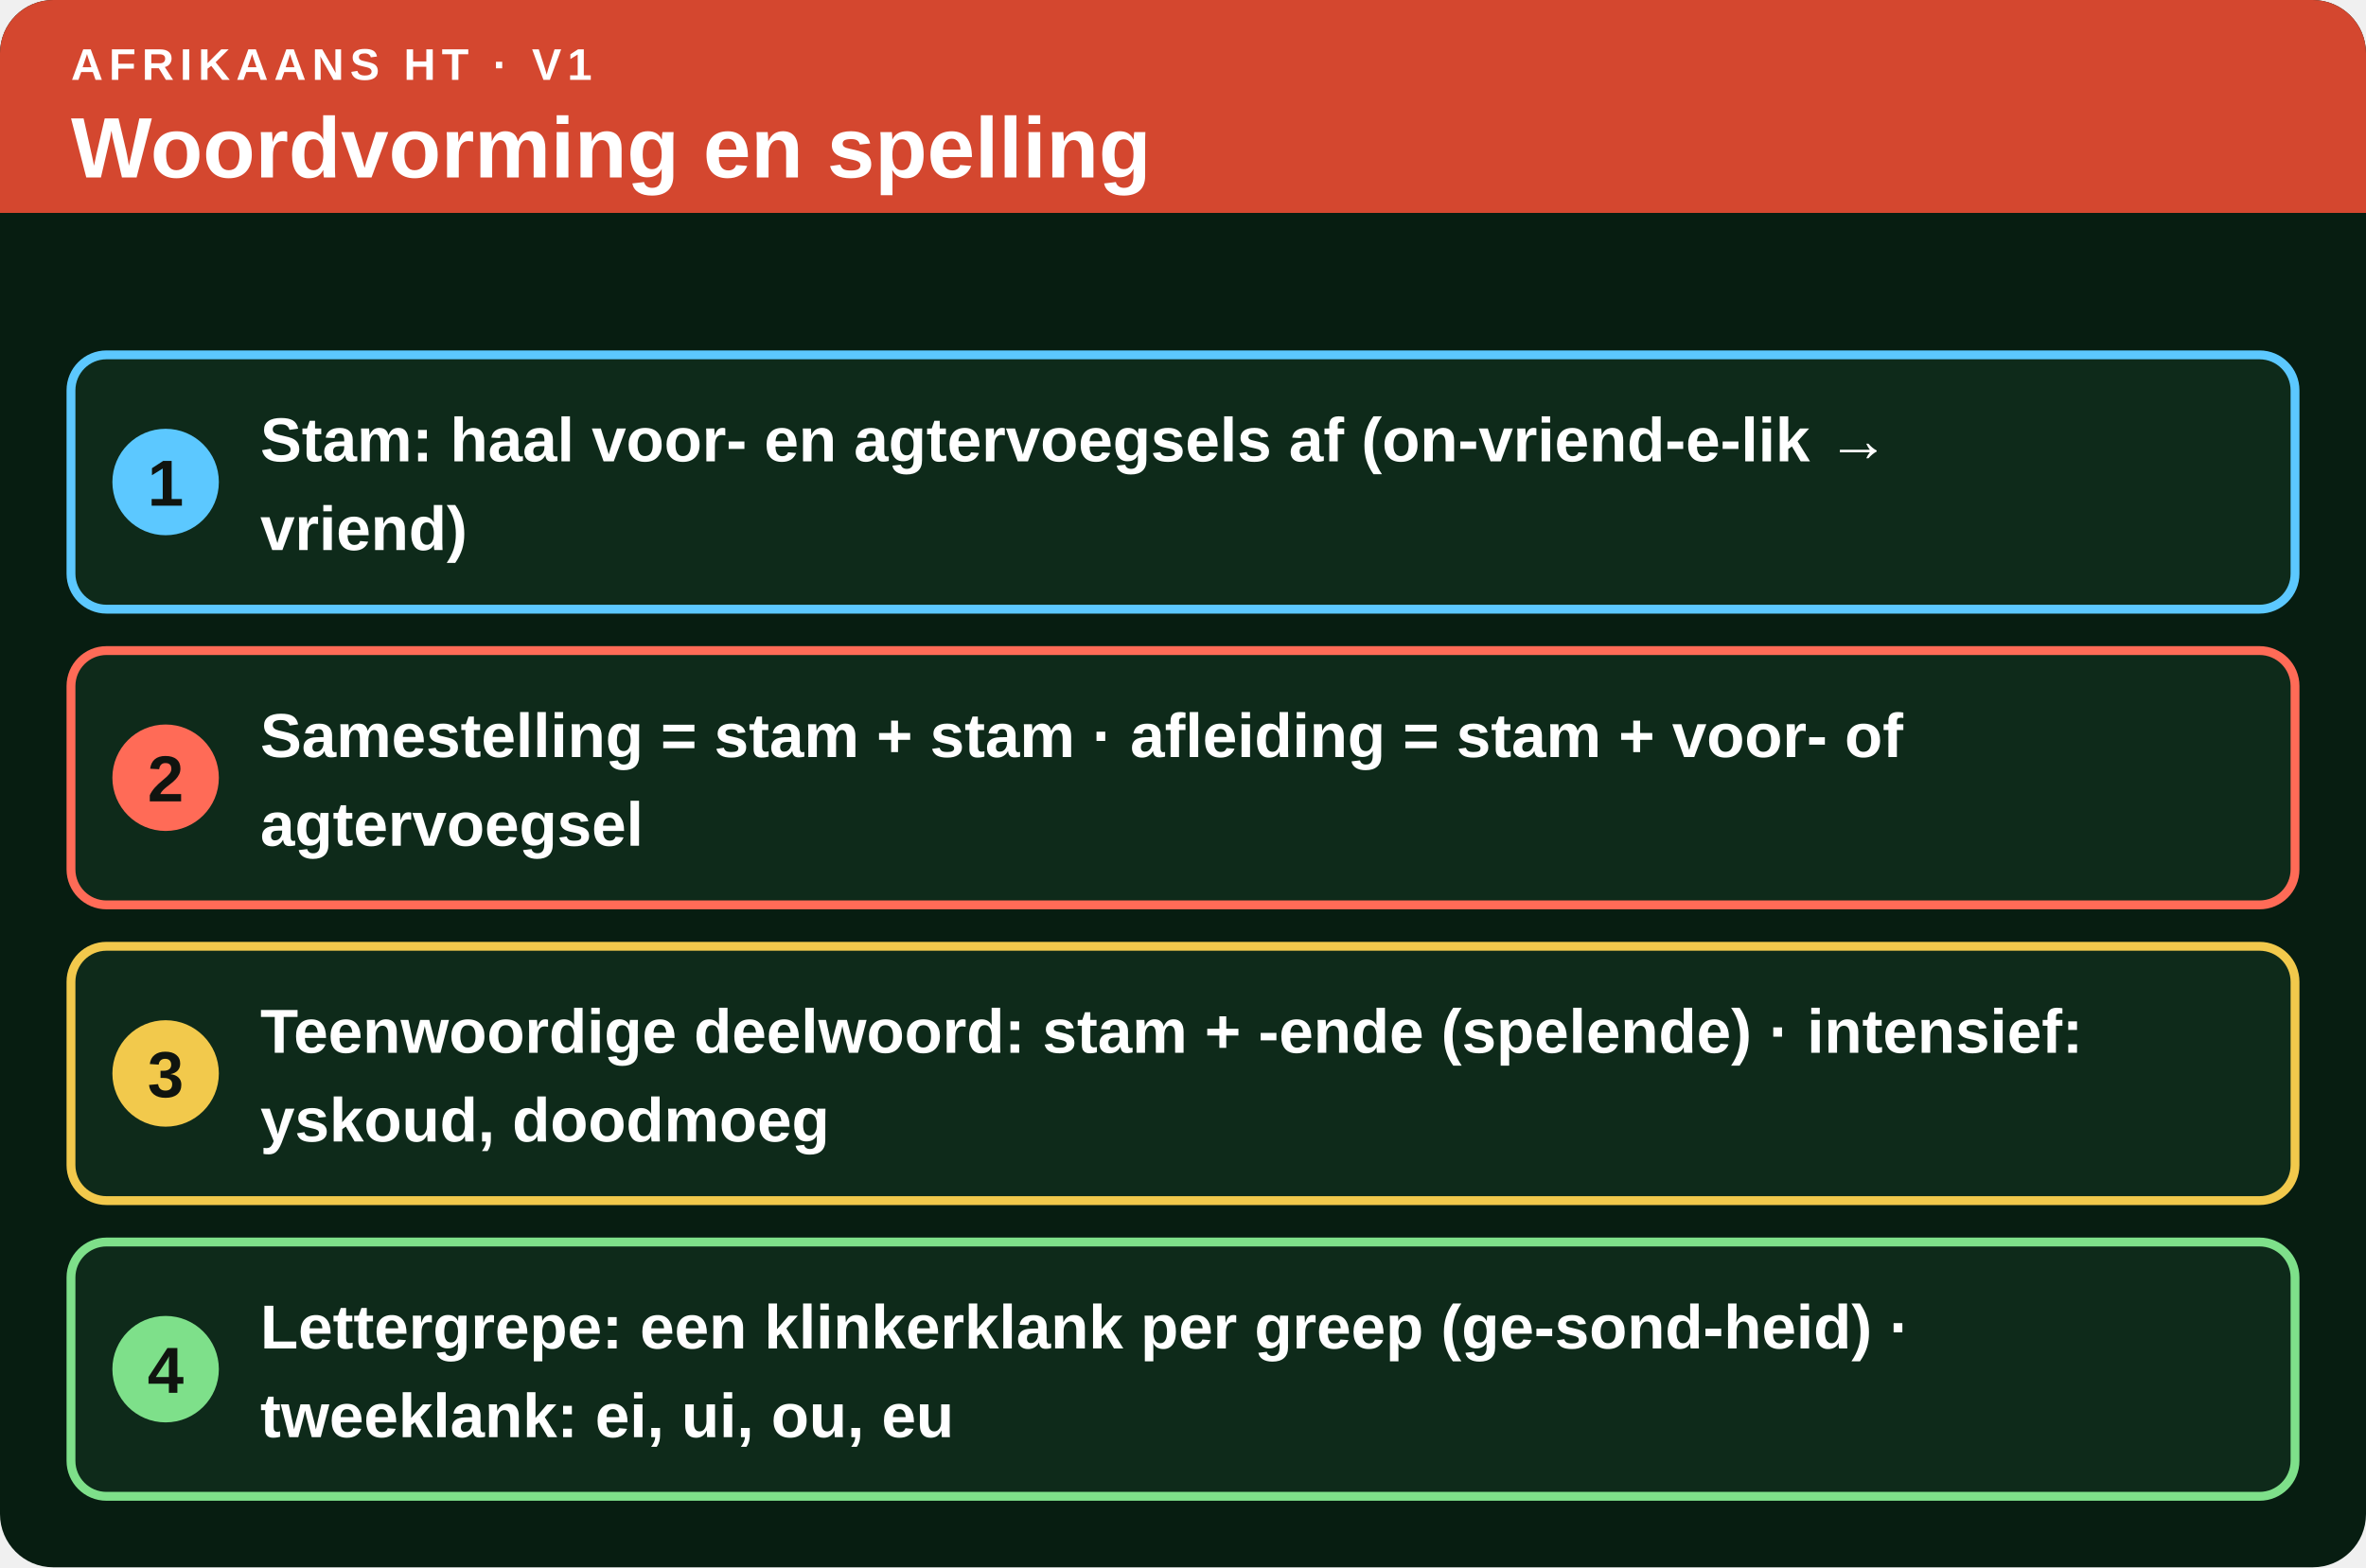
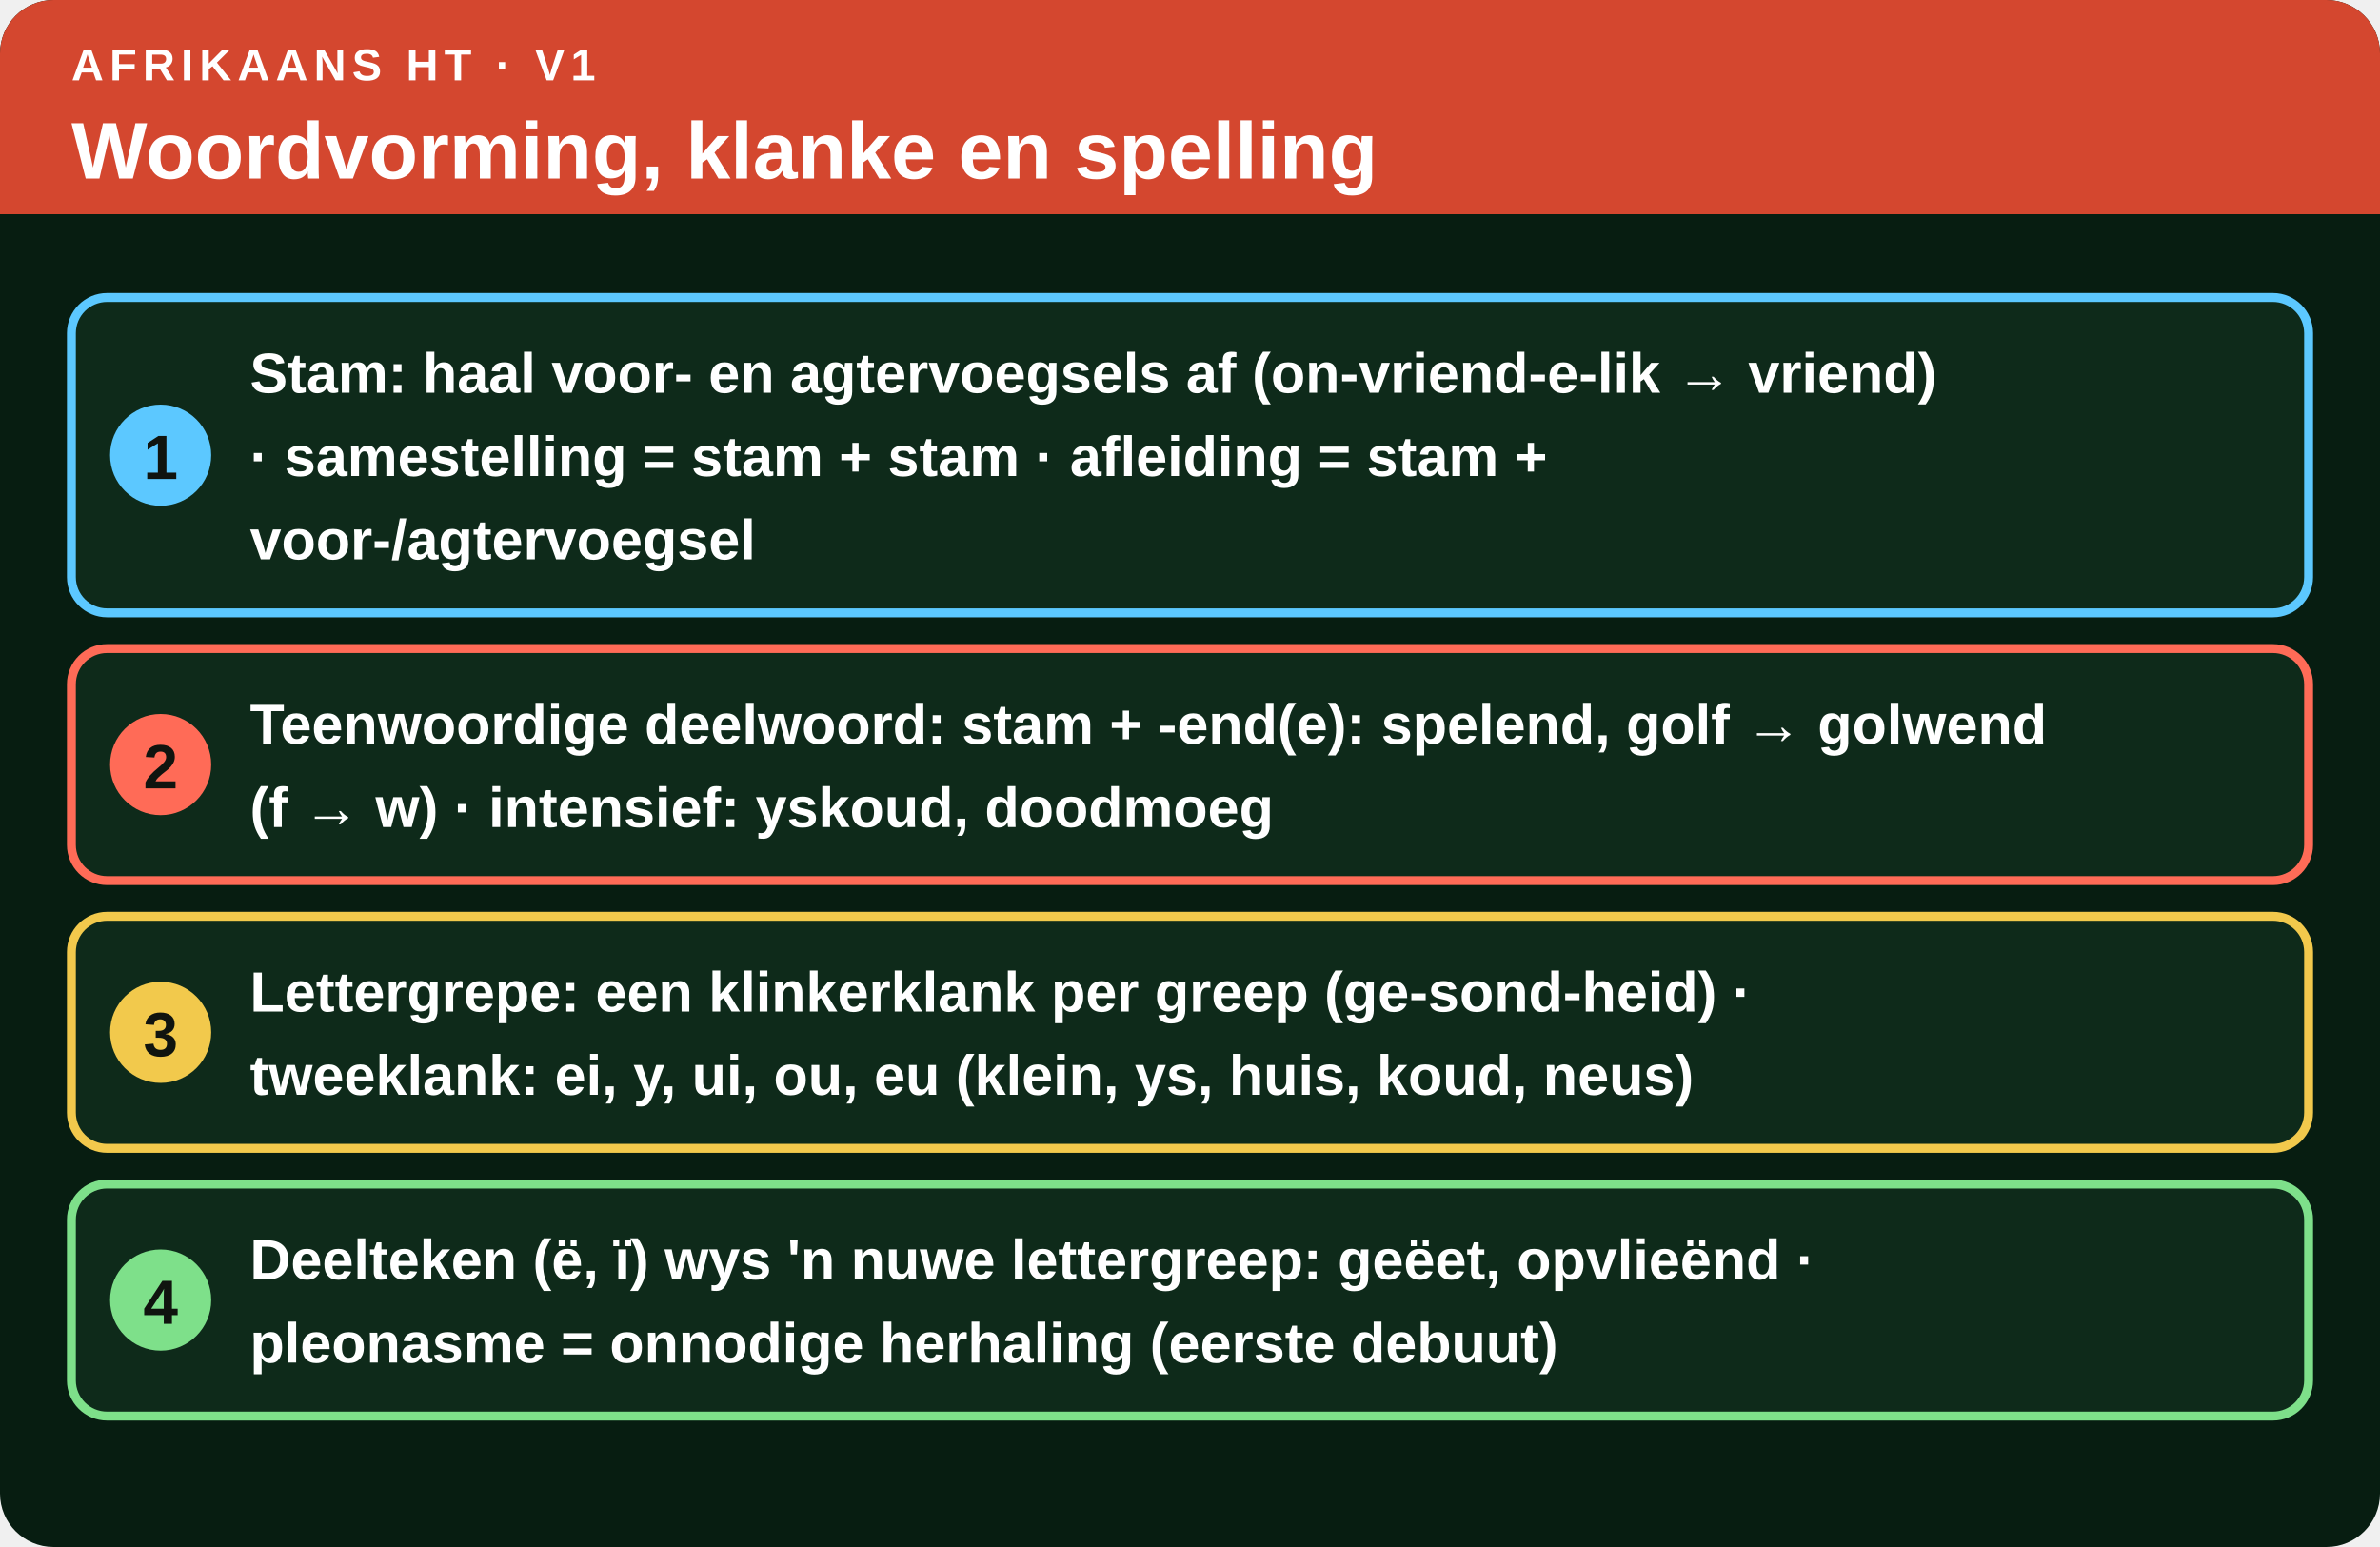
- <svg xmlns="http://www.w3.org/2000/svg" viewBox="0 0 800 530" width="800" height="530" role="img" aria-label="Afrikaans HT · V1: Woordvorming en spelling" font-family="Arial, Helvetica, sans-serif">
-   <rect width="800" height="530" rx="18" fill="#071d11" />
+ <svg xmlns="http://www.w3.org/2000/svg" viewBox="0 0 800 520" width="800" height="520" role="img" aria-label="Afrikaans HT · V1: Woordvorming, klanke en spelling" font-family="Arial, Helvetica, sans-serif">
+   <rect width="800" height="520" rx="18" fill="#071d11" />
  <rect width="800" height="72" rx="18" fill="#d4472f" />
  <rect y="50" width="800" height="22" fill="#d4472f" />
  <text x="24" y="27" font-size="15" fill="#ffffff" font-weight="800" letter-spacing="2">AFRIKAANS HT · V1</text>
-   <text x="24" y="60" font-size="29" fill="#ffffff" font-weight="900">Woordvorming en spelling</text>
-   <rect x="24" y="120" width="752" height="86" rx="12" fill="#0e2a1a" stroke="#5cc8ff" stroke-width="3" />
-   <circle cx="56" cy="163.0" r="18" fill="#5cc8ff" />
-   <text x="56" y="171.0" font-size="22" fill="#10140f" font-weight="900" text-anchor="middle">1</text>
-   <text x="88" y="156" font-size="21" fill="#ffffff" font-weight="700">Stam: haal voor- en agtervoegsels af (on-vriend-e-lik →</text>
-   <text x="88" y="186" font-size="21" fill="#ffffff" font-weight="700">vriend)</text>
-   <rect x="24" y="220" width="752" height="86" rx="12" fill="#0e2a1a" stroke="#ff6b57" stroke-width="3" />
-   <circle cx="56" cy="263.0" r="18" fill="#ff6b57" />
-   <text x="56" y="271.0" font-size="22" fill="#10140f" font-weight="900" text-anchor="middle">2</text>
-   <text x="88" y="256" font-size="21" fill="#ffffff" font-weight="700">Samestelling = stam + stam · afleiding = stam + voor- of</text>
-   <text x="88" y="286" font-size="21" fill="#ffffff" font-weight="700">agtervoegsel</text>
-   <rect x="24" y="320" width="752" height="86" rx="12" fill="#0e2a1a" stroke="#f2c94c" stroke-width="3" />
-   <circle cx="56" cy="363.0" r="18" fill="#f2c94c" />
-   <text x="56" y="371.0" font-size="22" fill="#10140f" font-weight="900" text-anchor="middle">3</text>
-   <text x="88" y="356" font-size="21" fill="#ffffff" font-weight="700">Teenwoordige deelwoord: stam + -ende (spelende) · intensief:</text>
-   <text x="88" y="386" font-size="21" fill="#ffffff" font-weight="700">yskoud, doodmoeg</text>
-   <rect x="24" y="420" width="752" height="86" rx="12" fill="#0e2a1a" stroke="#7ee08a" stroke-width="3" />
-   <circle cx="56" cy="463.0" r="18" fill="#7ee08a" />
-   <text x="56" y="471.0" font-size="22" fill="#10140f" font-weight="900" text-anchor="middle">4</text>
-   <text x="88" y="456" font-size="21" fill="#ffffff" font-weight="700">Lettergrepe: een klinkerklank per greep (ge-sond-heid) ·</text>
-   <text x="88" y="486" font-size="21" fill="#ffffff" font-weight="700">tweeklank: ei, ui, ou, eu</text>
+   <text x="24" y="60" font-size="27" fill="#ffffff" font-weight="900">Woordvorming, klanke en spelling</text>
+   <rect x="24" y="100" width="752" height="106" rx="12" fill="#0e2a1a" stroke="#5cc8ff" stroke-width="3" />
+   <circle cx="54" cy="153.0" r="17" fill="#5cc8ff" />
+   <text x="54" y="161.0" font-size="21" fill="#10140f" font-weight="900" text-anchor="middle">1</text>
+   <text x="84" y="132" font-size="19" fill="#ffffff" font-weight="700">Stam: haal voor- en agtervoegsels af (on-vriend-e-lik → vriend)</text>
+   <text x="84" y="160" font-size="19" fill="#ffffff" font-weight="700">· samestelling = stam + stam · afleiding = stam +</text>
+   <text x="84" y="188" font-size="19" fill="#ffffff" font-weight="700">voor-/agtervoegsel</text>
+   <rect x="24" y="218" width="752" height="78" rx="12" fill="#0e2a1a" stroke="#ff6b57" stroke-width="3" />
+   <circle cx="54" cy="257.0" r="17" fill="#ff6b57" />
+   <text x="54" y="265.0" font-size="21" fill="#10140f" font-weight="900" text-anchor="middle">2</text>
+   <text x="84" y="250" font-size="19" fill="#ffffff" font-weight="700">Teenwoordige deelwoord: stam + -end(e): spelend, golf → golwend</text>
+   <text x="84" y="278" font-size="19" fill="#ffffff" font-weight="700">(f → w) · intensief: yskoud, doodmoeg</text>
+   <rect x="24" y="308" width="752" height="78" rx="12" fill="#0e2a1a" stroke="#f2c94c" stroke-width="3" />
+   <circle cx="54" cy="347.0" r="17" fill="#f2c94c" />
+   <text x="54" y="355.0" font-size="21" fill="#10140f" font-weight="900" text-anchor="middle">3</text>
+   <text x="84" y="340" font-size="19" fill="#ffffff" font-weight="700">Lettergrepe: een klinkerklank per greep (ge-sond-heid) ·</text>
+   <text x="84" y="368" font-size="19" fill="#ffffff" font-weight="700">tweeklank: ei, y, ui, ou, eu (klein, ys, huis, koud, neus)</text>
+   <rect x="24" y="398" width="752" height="78" rx="12" fill="#0e2a1a" stroke="#7ee08a" stroke-width="3" />
+   <circle cx="54" cy="437.0" r="17" fill="#7ee08a" />
+   <text x="54" y="445.0" font-size="21" fill="#10140f" font-weight="900" text-anchor="middle">4</text>
+   <text x="84" y="430" font-size="19" fill="#ffffff" font-weight="700">Deelteken (ë, ï) wys 'n nuwe lettergreep: geëet, opvlieënd ·</text>
+   <text x="84" y="458" font-size="19" fill="#ffffff" font-weight="700">pleonasme = onnodige herhaling (eerste debuut)</text>
</svg>
